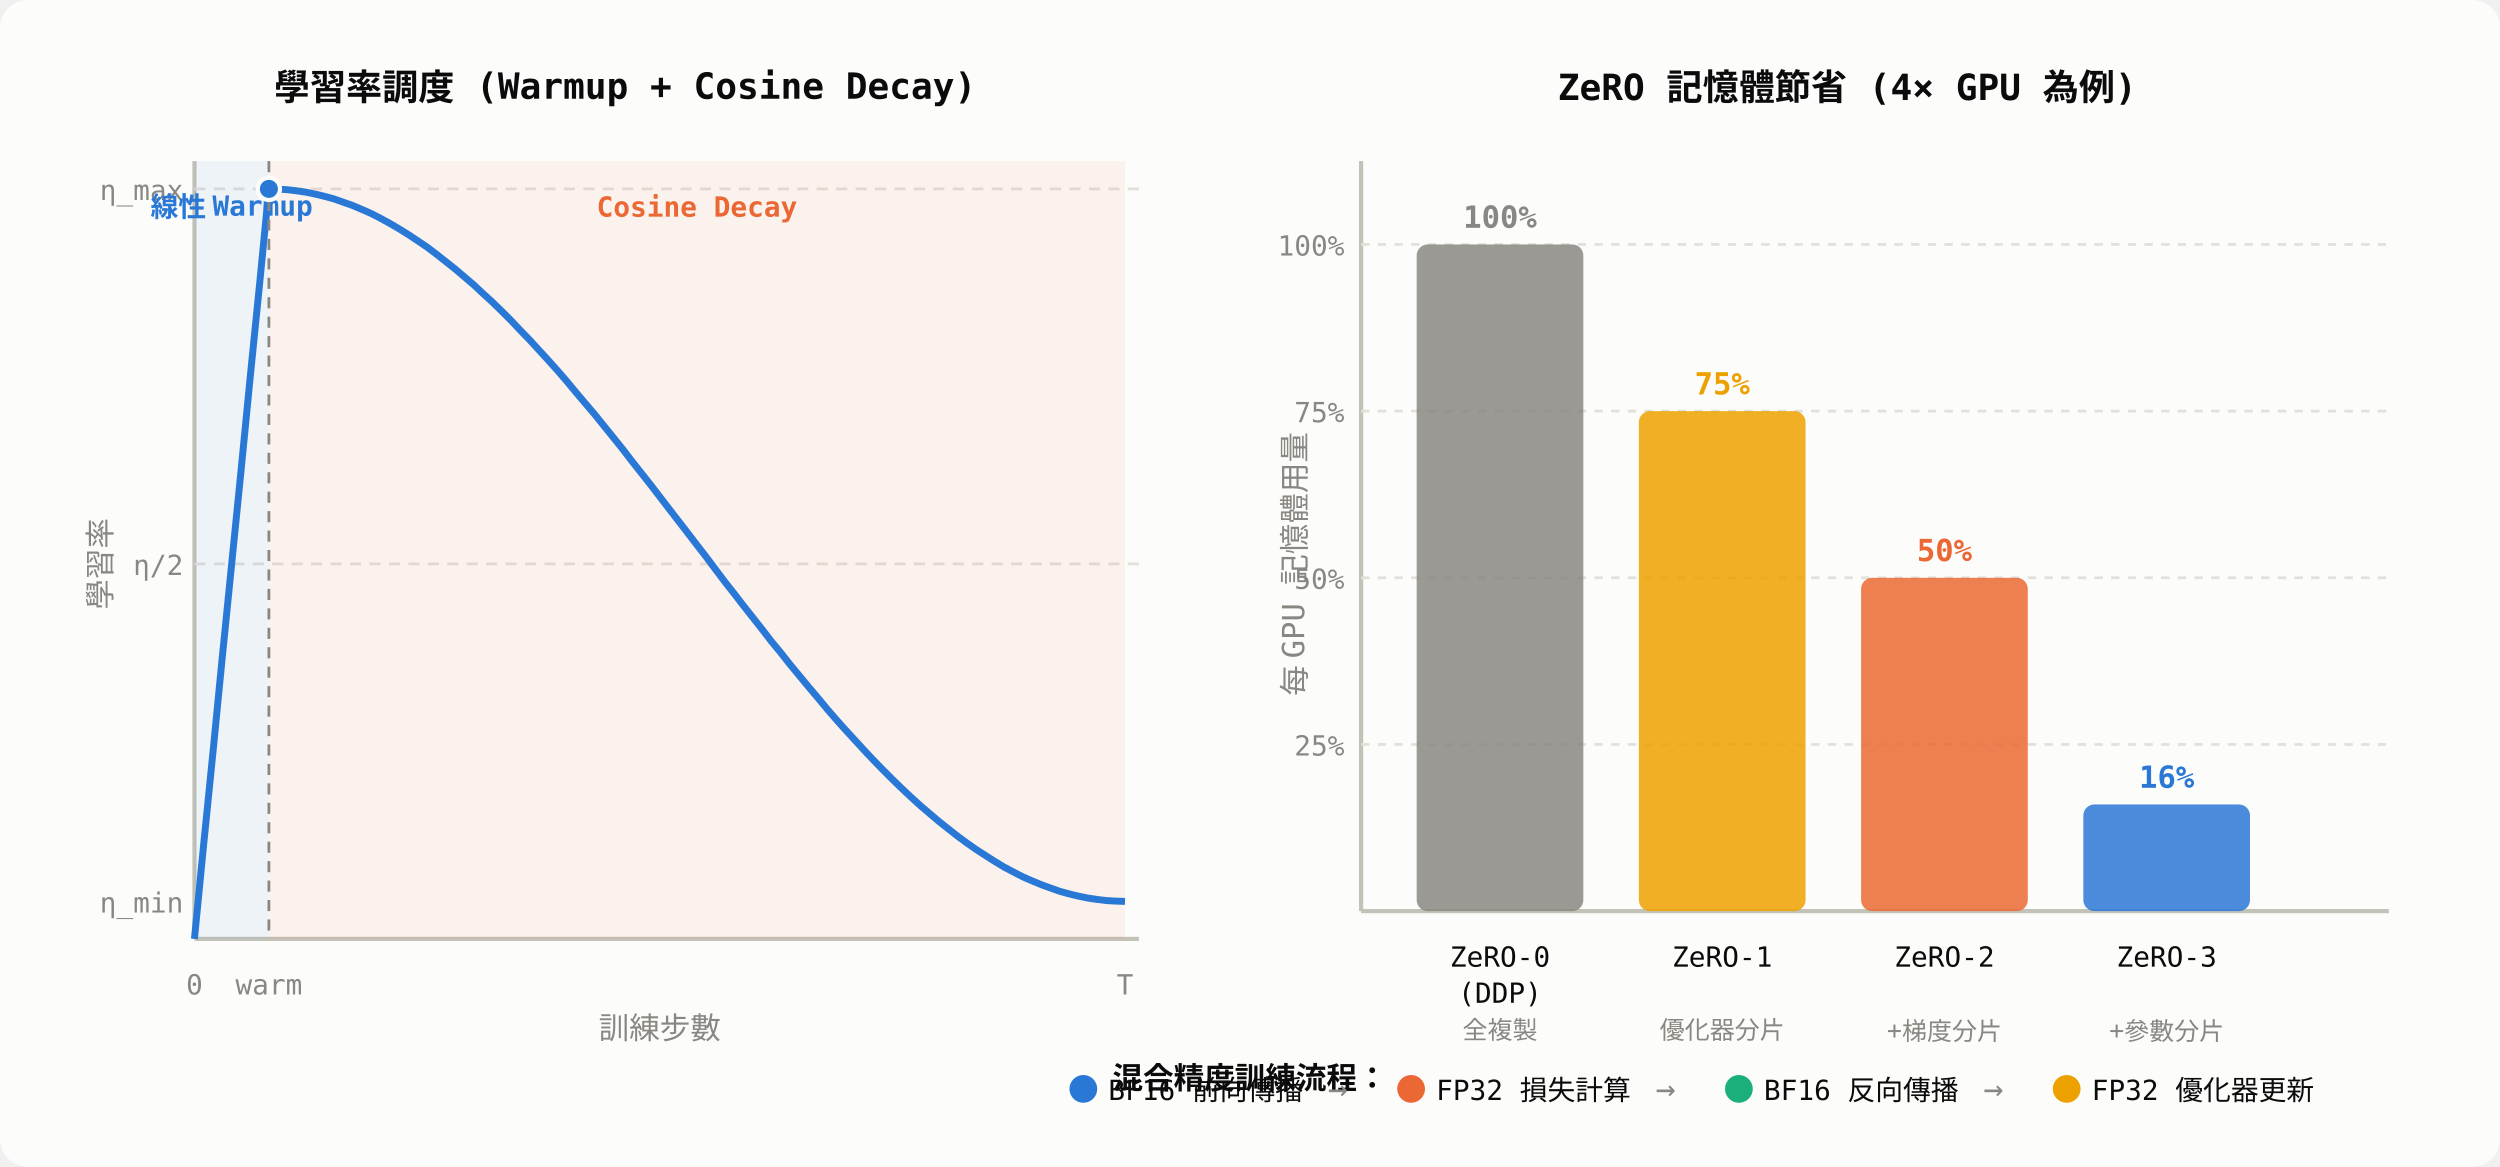
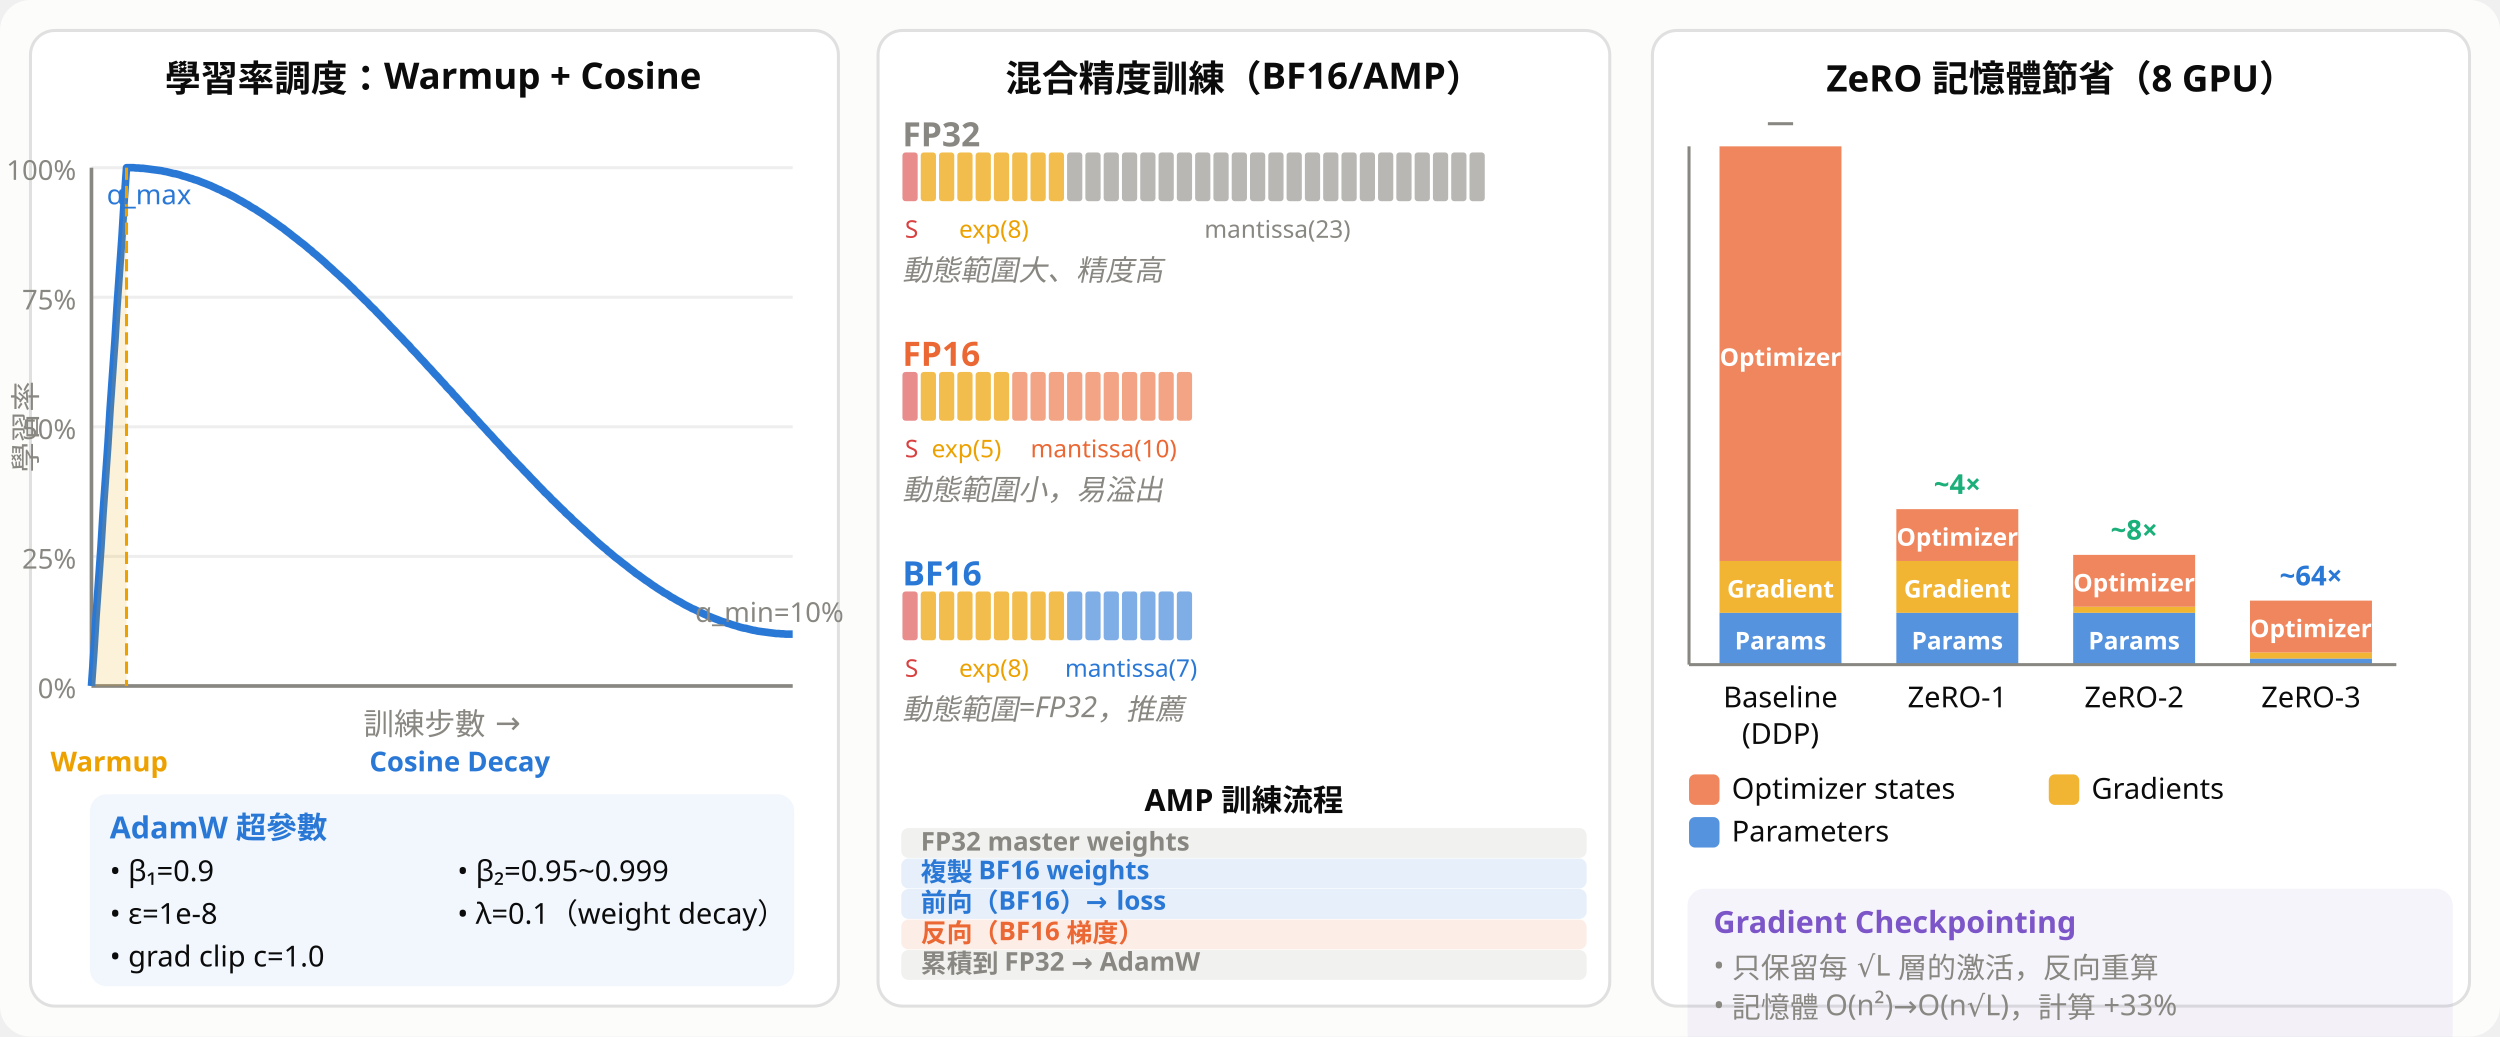
- <svg xmlns="http://www.w3.org/2000/svg" viewBox="0 0 900 420" font-family="ui-monospace,Menlo,Consolas,monospace">
-   <rect width="900" height="420" fill="#fcfcfb" rx="10" />
-   <text x="225" y="36" text-anchor="middle" font-size="13" font-weight="600" fill="#0b0b0b">學習率調度 (Warmup + Cosine Decay)</text>
-   <line x1="70" y1="338" x2="410" y2="338" stroke="#c3c2b7" stroke-width="1.5" />
-   <line x1="70" y1="58" x2="70" y2="338" stroke="#c3c2b7" stroke-width="1.5" />
-   <line x1="70" y1="203.0" x2="410" y2="203.0" stroke="#e1e0d9" stroke-width="1" stroke-dasharray="4,3" />
-   <line x1="70" y1="68.0" x2="410" y2="68.0" stroke="#e1e0d9" stroke-width="1" stroke-dasharray="4,3" />
-   <text x="66" y="72.0" text-anchor="end" font-size="10" fill="#898781">η_max</text>
-   <text x="66" y="207.0" text-anchor="end" font-size="10" fill="#898781">η/2</text>
-   <text x="66" y="328.5" text-anchor="end" font-size="10" fill="#898781">η_min</text>
-   <text x="70.0" y="358" text-anchor="middle" font-size="10" fill="#898781">0</text>
-   <text x="96.8" y="358" text-anchor="middle" font-size="10" fill="#898781">warm</text>
-   <text x="405.0" y="358" text-anchor="middle" font-size="10" fill="#898781">T</text>
-   <text x="237.5" y="374" text-anchor="middle" font-size="11" fill="#898781">訓練步數</text>
-   <text x="40" y="203.0" text-anchor="middle" font-size="11" fill="#898781" transform="rotate(-90,40,203.0)">學習率</text>
-   <rect x="70" y="58" width="26.8" height="280" fill="#2a78d6" opacity="0.07" />
-   <rect x="96.8" y="58" width="308.2" height="280" fill="#eb6834" opacity="0.07" />
-   <text x="83.4" y="78" text-anchor="middle" font-size="10" fill="#2a78d6" font-weight="600">線性 Warmup</text>
-   <text x="250.9" y="78" text-anchor="middle" font-size="10" fill="#eb6834" font-weight="600">Cosine Decay</text>
-   <polyline points="70.0,338.0 73.3,304.2 76.7,270.5 80.0,236.8 83.4,203.0 86.8,169.2 90.1,135.5 93.5,101.8 96.8,68.0 100.2,68.1 103.5,68.3 106.8,68.7 110.2,69.2 113.6,69.9 116.9,70.7 120.2,71.6 123.6,72.8 127.0,74.0 130.3,75.4 133.7,76.9 137.0,78.6 140.3,80.4 143.7,82.4 147.1,84.5 150.4,86.7 153.8,89.0 157.1,91.5 160.4,94.1 163.8,96.8 167.1,99.6 170.5,102.5 173.8,105.6 177.2,108.7 180.6,112.0 183.9,115.3 187.2,118.8 190.6,122.3 193.9,125.9 197.3,129.6 200.7,133.4 204.0,137.2 207.3,141.2 210.7,145.2 214.1,149.2 217.4,153.3 220.8,157.5 224.1,161.6 227.4,165.9 230.8,170.2 234.2,174.5 237.5,178.8 240.8,183.1 244.2,187.5 247.6,191.9 250.9,196.2 254.3,200.6 257.6,205.0 260.9,209.4 264.3,213.7 267.6,218.0 271.0,222.3 274.4,226.6 277.7,230.9 281.1,235.0 284.4,239.2 287.8,243.3 291.1,247.3 294.5,251.3 297.8,255.3 301.1,259.1 304.5,262.9 307.9,266.6 311.2,270.2 314.5,273.7 317.9,277.2 321.2,280.5 324.6,283.8 327.9,286.9 331.3,290.0 334.7,292.9 338.0,295.7 341.4,298.4 344.7,301.0 348.1,303.5 351.4,305.8 354.8,308.0 358.1,310.1 361.4,312.1 364.8,313.9 368.1,315.6 371.5,317.1 374.9,318.5 378.2,319.7 381.6,320.9 384.9,321.8 388.2,322.6 391.6,323.3 394.9,323.8 398.3,324.2 401.6,324.4 405.0,324.5" fill="none" stroke="#2a78d6" stroke-width="2.5" stroke-linejoin="round" />
-   <line x1="96.8" y1="58" x2="96.8" y2="338" stroke="#898781" stroke-width="1" stroke-dasharray="4,3" />
-   <circle cx="96.8" cy="68.0" r="4" fill="#2a78d6" stroke="#fcfcfb" stroke-width="1.5" />
-   <text x="665" y="36" text-anchor="middle" font-size="13" font-weight="600" fill="#0b0b0b">ZeRO 記憶體節省 (4× GPU 為例)</text>
-   <line x1="490" y1="58" x2="490" y2="328" stroke="#c3c2b7" stroke-width="1.5" />
-   <line x1="490" y1="268.0" x2="860" y2="268.0" stroke="#e1e0d9" stroke-width="1" stroke-dasharray="3,3" />
-   <text x="484" y="272.0" text-anchor="end" font-size="10" fill="#898781">25%</text>
-   <line x1="490" y1="208.0" x2="860" y2="208.0" stroke="#e1e0d9" stroke-width="1" stroke-dasharray="3,3" />
-   <text x="484" y="212.0" text-anchor="end" font-size="10" fill="#898781">50%</text>
-   <line x1="490" y1="148.0" x2="860" y2="148.0" stroke="#e1e0d9" stroke-width="1" stroke-dasharray="3,3" />
-   <text x="484" y="152.0" text-anchor="end" font-size="10" fill="#898781">75%</text>
-   <line x1="490" y1="88.0" x2="860" y2="88.0" stroke="#e1e0d9" stroke-width="1" stroke-dasharray="3,3" />
-   <text x="484" y="92.0" text-anchor="end" font-size="10" fill="#898781">100%</text>
-   <line x1="490" y1="328" x2="860" y2="328" stroke="#c3c2b7" stroke-width="1.5" />
-   <rect x="510" y="88.0" width="60" height="240.0" fill="#898781" opacity="0.85" rx="4" />
-   <text x="540" y="82.0" text-anchor="middle" font-size="11" font-weight="600" fill="#898781">100%</text>
-   <text x="540" y="348" text-anchor="middle" font-size="10" fill="#0b0b0b">ZeRO-0</text>
-   <text x="540" y="361" text-anchor="middle" font-size="10" fill="#0b0b0b">(DDP)</text>
-   <text x="540" y="374" text-anchor="middle" font-size="9" fill="#898781">全複製</text>
-   <rect x="590" y="148.0" width="60" height="180.0" fill="#eda100" opacity="0.85" rx="4" />
-   <text x="620" y="142.0" text-anchor="middle" font-size="11" font-weight="600" fill="#eda100">75%</text>
-   <text x="620" y="348" text-anchor="middle" font-size="10" fill="#0b0b0b">ZeRO-1</text>
-   <text x="620" y="374" text-anchor="middle" font-size="9" fill="#898781">優化器分片</text>
-   <rect x="670" y="208.0" width="60" height="120.0" fill="#eb6834" opacity="0.85" rx="4" />
-   <text x="700" y="202.0" text-anchor="middle" font-size="11" font-weight="600" fill="#eb6834">50%</text>
-   <text x="700" y="348" text-anchor="middle" font-size="10" fill="#0b0b0b">ZeRO-2</text>
-   <text x="700" y="374" text-anchor="middle" font-size="9" fill="#898781">+梯度分片</text>
-   <rect x="750" y="289.6" width="60" height="38.4" fill="#2a78d6" opacity="0.85" rx="4" />
-   <text x="780" y="283.6" text-anchor="middle" font-size="11" font-weight="600" fill="#2a78d6">16%</text>
-   <text x="780" y="348" text-anchor="middle" font-size="10" fill="#0b0b0b">ZeRO-3</text>
-   <text x="780" y="374" text-anchor="middle" font-size="9" fill="#898781">+參數分片</text>
-   <text x="470" y="203" text-anchor="middle" font-size="11" fill="#898781" transform="rotate(-90,470,203)">每 GPU 記憶體用量</text>
-   <text x="450" y="392" text-anchor="middle" font-size="11" font-weight="600" fill="#0b0b0b">混合精度訓練流程：</text>
-   <circle cx="390" cy="392" r="5" fill="#2a78d6" />
-   <text x="399" y="396" font-size="10" fill="#0b0b0b">BF16 前向傳播</text>
-   <circle cx="508" cy="392" r="5" fill="#eb6834" />
-   <text x="517" y="396" font-size="10" fill="#0b0b0b">FP32 損失計算</text>
-   <circle cx="626" cy="392" r="5" fill="#1baf7a" />
-   <text x="635" y="396" font-size="10" fill="#0b0b0b">BF16 反向傳播</text>
-   <circle cx="744" cy="392" r="5" fill="#eda100" />
-   <text x="753" y="396" font-size="10" fill="#0b0b0b">FP32 優化器更新</text>
-   <text x="478" y="396" font-size="12" fill="#898781">→</text>
-   <text x="596" y="396" font-size="12" fill="#898781">→</text>
-   <text x="714" y="396" font-size="12" fill="#898781">→</text>
+ <svg xmlns="http://www.w3.org/2000/svg" viewBox="0 0 820 340" width="820" height="340" font-family="system-ui,sans-serif" font-size="13">
+   <defs />
+   <rect width="820" height="340" fill="#fcfcfb" rx="10" />
+   <rect x="10" y="10" width="265" height="320" fill="white" rx="8" stroke="#e0e0e0" stroke-width="1" />
+   <text x="142" y="30" text-anchor="middle" font-weight="700" font-size="12" fill="#0b0b0b">學習率調度：Warmup + Cosine</text>
+   <line x1="30" y1="225.0" x2="260" y2="225.0" stroke="#eeeeee" stroke-width="1" />
+   <text x="25" y="229.0" text-anchor="end" font-size="9" fill="#898781">0%</text>
+   <line x1="30" y1="182.5" x2="260" y2="182.5" stroke="#eeeeee" stroke-width="1" />
+   <text x="25" y="186.5" text-anchor="end" font-size="9" fill="#898781">25%</text>
+   <line x1="30" y1="140.0" x2="260" y2="140.0" stroke="#eeeeee" stroke-width="1" />
+   <text x="25" y="144.0" text-anchor="end" font-size="9" fill="#898781">50%</text>
+   <line x1="30" y1="97.5" x2="260" y2="97.5" stroke="#eeeeee" stroke-width="1" />
+   <text x="25" y="101.5" text-anchor="end" font-size="9" fill="#898781">75%</text>
+   <line x1="30" y1="55.0" x2="260" y2="55.0" stroke="#eeeeee" stroke-width="1" />
+   <text x="25" y="59.0" text-anchor="end" font-size="9" fill="#898781">100%</text>
+   <line x1="30" y1="55" x2="30" y2="225" stroke="#898781" stroke-width="1.2" />
+   <line x1="30" y1="225" x2="260" y2="225" stroke="#898781" stroke-width="1.2" />
+   <text x="145" y="241" text-anchor="middle" font-size="10" fill="#898781">訓練步數 →</text>
+   <text x="12" y="140" text-anchor="middle" font-size="10" fill="#898781" transform="rotate(-90,12,140)">學習率</text>
+   <polyline points="30.0,225.0 30.8,213.7 31.5,202.3 32.3,191.0 33.1,179.7 33.8,168.3 34.6,157.0 35.4,145.7 36.1,134.3 36.9,123.0 37.7,111.7 38.4,100.3 39.2,89.0 40.0,77.7 40.7,66.3 41.5,55.0 42.3,55.0 43.0,55.0 43.8,55.0 44.6,55.1 45.3,55.1 46.1,55.2 46.9,55.2 47.6,55.3 48.4,55.4 49.2,55.5 49.9,55.6 50.7,55.7 51.5,55.8 52.2,55.9 53.0,56.0 53.8,56.2 54.5,56.3 55.3,56.5 56.1,56.7 56.8,56.9 57.6,57.0 58.4,57.2 59.1,57.4 59.9,57.7 60.7,57.9 61.4,58.1 62.2,58.4 63.0,58.6 63.7,58.9 64.5,59.1 65.3,59.4 66.0,59.7 66.8,60.0 67.6,60.3 68.3,60.6 69.1,60.9 69.9,61.3 70.6,61.6 71.4,62.0 72.2,62.3 72.9,62.7 73.7,63.1 74.5,63.4 75.2,63.8 76.0,64.2 76.8,64.6 77.5,65.0 78.3,65.5 79.1,65.9 79.8,66.3 80.6,66.8 81.4,67.2 82.1,67.7 82.9,68.2 83.7,68.6 84.4,69.1 85.2,69.6 86.0,70.1 86.7,70.6 87.5,71.1 88.3,71.7 89.0,72.2 89.8,72.7 90.6,73.3 91.3,73.8 92.1,74.4 92.9,74.9 93.6,75.5 94.4,76.1 95.2,76.7 95.9,77.3 96.7,77.9 97.5,78.5 98.2,79.1 99.0,79.7 99.8,80.3 100.5,80.9 101.3,81.6 102.1,82.2 102.8,82.9 103.6,83.5 104.4,84.2 105.1,84.8 105.9,85.5 106.7,86.2 107.4,86.9 108.2,87.6 109.0,88.3 109.7,89.0 110.5,89.7 111.3,90.4 112.0,91.1 112.8,91.8 113.6,92.5 114.3,93.2 115.1,94.0 115.9,94.7 116.6,95.5 117.4,96.2 118.2,97.0 118.9,97.7 119.7,98.5 120.5,99.2 121.2,100.0 122.0,100.8 122.8,101.5 123.5,102.3 124.3,103.1 125.1,103.9 125.8,104.7 126.6,105.5 127.4,106.3 128.1,107.1 128.9,107.9 129.7,108.7 130.4,109.5 131.2,110.3 132.0,111.1 132.7,111.9 133.5,112.7 134.3,113.5 135.0,114.4 135.8,115.2 136.6,116.0 137.3,116.8 138.1,117.7 138.9,118.5 139.6,119.3 140.4,120.2 141.2,121.0 141.9,121.8 142.7,122.7 143.5,123.5 144.2,124.3 145.0,125.2 145.8,126.0 146.5,126.9 147.3,127.7 148.1,128.5 148.8,129.4 149.6,130.2 150.4,131.1 151.1,131.9 151.9,132.8 152.7,133.6 153.4,134.5 154.2,135.3 155.0,136.1 155.7,137.0 156.5,137.8 157.3,138.7 158.0,139.5 158.8,140.3 159.6,141.2 160.3,142.0 161.1,142.8 161.9,143.7 162.6,144.5 163.4,145.3 164.2,146.2 164.9,147.0 165.7,147.8 166.5,148.6 167.2,149.5 168.0,150.3 168.8,151.1 169.5,151.9 170.3,152.7 171.1,153.5 171.8,154.3 172.6,155.1 173.4,155.9 174.1,156.7 174.9,157.5 175.7,158.3 176.4,159.1 177.2,159.9 178.0,160.7 178.7,161.5 179.5,162.2 180.3,163.0 181.0,163.8 181.8,164.5 182.6,165.3 183.3,166.0 184.1,166.8 184.9,167.5 185.6,168.3 186.4,169.0 187.2,169.7 187.9,170.5 188.7,171.2 189.5,171.9 190.2,172.6 191.0,173.3 191.8,174.0 192.5,174.7 193.3,175.4 194.1,176.1 194.8,176.8 195.6,177.5 196.4,178.2 197.1,178.8 197.9,179.5 198.7,180.1 199.4,180.8 200.2,181.4 201.0,182.1 201.7,182.7 202.5,183.3 203.3,183.9 204.0,184.5 204.8,185.1 205.6,185.7 206.3,186.3 207.1,186.9 207.9,187.5 208.6,188.1 209.4,188.6 210.2,189.2 210.9,189.7 211.7,190.3 212.5,190.8 213.2,191.3 214.0,191.9 214.8,192.4 215.5,192.9 216.3,193.4 217.1,193.9 217.8,194.4 218.6,194.8 219.4,195.3 220.1,195.8 220.9,196.2 221.7,196.7 222.4,197.1 223.2,197.5 224.0,198.0 224.7,198.4 225.5,198.8 226.3,199.2 227.0,199.6 227.8,199.9 228.6,200.3 229.3,200.7 230.1,201.0 230.9,201.4 231.6,201.7 232.4,202.1 233.2,202.4 233.9,202.7 234.7,203.0 235.5,203.3 236.2,203.6 237.0,203.9 237.8,204.1 238.5,204.4 239.3,204.6 240.1,204.9 240.8,205.1 241.6,205.3 242.4,205.6 243.1,205.8 243.9,206.0 244.7,206.1 245.4,206.3 246.2,206.5 247.0,206.7 247.7,206.8 248.5,207.0 249.3,207.1 250.0,207.2 250.8,207.3 251.6,207.4 252.3,207.5 253.1,207.6 253.9,207.7 254.6,207.8 255.4,207.8 256.2,207.9 256.9,207.9 257.7,208.0 258.5,208.0 259.2,208.0 260.0,208.0" fill="none" stroke="#2a78d6" stroke-width="2.5" stroke-linejoin="round" />
+   <polygon points="30,225 30.0,225.0 30.8,213.7 31.5,202.3 32.3,191.0 33.1,179.7 33.8,168.3 34.6,157.0 35.4,145.7 36.1,134.3 36.9,123.0 37.7,111.7 38.4,100.3 39.2,89.0 40.0,77.7 40.7,66.3 41.5,55.0 41.5,225" fill="#eda100" opacity="0.15" />
+   <line x1="41.5" y1="55" x2="41.5" y2="225" stroke="#eda100" stroke-width="1" stroke-dasharray="4,2" />
+   <text x="35.8" y="253" text-anchor="middle" font-size="9" fill="#eda100" font-weight="600">Warmup</text>
+   <text x="150.8" y="253" text-anchor="middle" font-size="9" fill="#2a78d6" font-weight="600">Cosine Decay</text>
+   <text x="35" y="67" font-size="9" fill="#2a78d6">α_max</text>
+   <text x="228" y="204" font-size="9" fill="#898781">α_min=10%</text>
+   <rect x="30" y="261" width="230" height="62" rx="5" fill="#2a78d6" opacity="0.06" stroke="#2a78d6" stroke-width="1" />
+   <text x="36" y="275" font-size="10" font-weight="700" fill="#2a78d6">AdamW 超參數</text>
+   <text x="36" y="289" font-size="9.5" fill="#0b0b0b">• β₁=0.9</text>
+   <text x="150" y="289" font-size="9.5" fill="#0b0b0b">• β₂=0.95~0.999</text>
+   <text x="36" y="303" font-size="9.5" fill="#0b0b0b">• ε=1e-8</text>
+   <text x="150" y="303" font-size="9.5" fill="#0b0b0b">• λ=0.1（weight decay）</text>
+   <text x="36" y="317" font-size="9.5" fill="#0b0b0b">• grad clip c=1.0</text>
+   <rect x="288" y="10" width="240" height="320" fill="white" rx="8" stroke="#e0e0e0" stroke-width="1" />
+   <text x="408" y="30" text-anchor="middle" font-weight="700" font-size="12" fill="#0b0b0b">混合精度訓練（BF16/AMP）</text>
+   <text x="296" y="48" font-size="11" font-weight="700" fill="#898781">FP32</text>
+   <rect x="296" y="50" width="5" height="16" rx="1" fill="#d94040" opacity="0.6" />
+   <rect x="302" y="50" width="5" height="16" rx="1" fill="#eda100" opacity="0.7" />
+   <rect x="308" y="50" width="5" height="16" rx="1" fill="#eda100" opacity="0.7" />
+   <rect x="314" y="50" width="5" height="16" rx="1" fill="#eda100" opacity="0.7" />
+   <rect x="320" y="50" width="5" height="16" rx="1" fill="#eda100" opacity="0.7" />
+   <rect x="326" y="50" width="5" height="16" rx="1" fill="#eda100" opacity="0.7" />
+   <rect x="332" y="50" width="5" height="16" rx="1" fill="#eda100" opacity="0.7" />
+   <rect x="338" y="50" width="5" height="16" rx="1" fill="#eda100" opacity="0.7" />
+   <rect x="344" y="50" width="5" height="16" rx="1" fill="#eda100" opacity="0.7" />
+   <rect x="350" y="50" width="5" height="16" rx="1" fill="#898781" opacity="0.6" />
+   <rect x="356" y="50" width="5" height="16" rx="1" fill="#898781" opacity="0.6" />
+   <rect x="362" y="50" width="5" height="16" rx="1" fill="#898781" opacity="0.6" />
+   <rect x="368" y="50" width="5" height="16" rx="1" fill="#898781" opacity="0.6" />
+   <rect x="374" y="50" width="5" height="16" rx="1" fill="#898781" opacity="0.6" />
+   <rect x="380" y="50" width="5" height="16" rx="1" fill="#898781" opacity="0.6" />
+   <rect x="386" y="50" width="5" height="16" rx="1" fill="#898781" opacity="0.6" />
+   <rect x="392" y="50" width="5" height="16" rx="1" fill="#898781" opacity="0.6" />
+   <rect x="398" y="50" width="5" height="16" rx="1" fill="#898781" opacity="0.6" />
+   <rect x="404" y="50" width="5" height="16" rx="1" fill="#898781" opacity="0.6" />
+   <rect x="410" y="50" width="5" height="16" rx="1" fill="#898781" opacity="0.6" />
+   <rect x="416" y="50" width="5" height="16" rx="1" fill="#898781" opacity="0.6" />
+   <rect x="422" y="50" width="5" height="16" rx="1" fill="#898781" opacity="0.6" />
+   <rect x="428" y="50" width="5" height="16" rx="1" fill="#898781" opacity="0.6" />
+   <rect x="434" y="50" width="5" height="16" rx="1" fill="#898781" opacity="0.6" />
+   <rect x="440" y="50" width="5" height="16" rx="1" fill="#898781" opacity="0.6" />
+   <rect x="446" y="50" width="5" height="16" rx="1" fill="#898781" opacity="0.6" />
+   <rect x="452" y="50" width="5" height="16" rx="1" fill="#898781" opacity="0.6" />
+   <rect x="458" y="50" width="5" height="16" rx="1" fill="#898781" opacity="0.6" />
+   <rect x="464" y="50" width="5" height="16" rx="1" fill="#898781" opacity="0.6" />
+   <rect x="470" y="50" width="5" height="16" rx="1" fill="#898781" opacity="0.6" />
+   <rect x="476" y="50" width="5" height="16" rx="1" fill="#898781" opacity="0.6" />
+   <rect x="482" y="50" width="5" height="16" rx="1" fill="#898781" opacity="0.6" />
+   <text x="299" y="78" text-anchor="middle" font-size="8" fill="#d94040">S</text>
+   <text x="326" y="78" text-anchor="middle" font-size="8" fill="#eda100">exp(8)</text>
+   <text x="419" y="78" text-anchor="middle" font-size="8" fill="#898781">mantissa(23)</text>
+   <text x="296" y="92" font-size="9.5" fill="#898781" font-style="italic">動態範圍大、精度高</text>
+   <text x="296" y="120" font-size="11" font-weight="700" fill="#eb6834">FP16</text>
+   <rect x="296" y="122" width="5" height="16" rx="1" fill="#d94040" opacity="0.6" />
+   <rect x="302" y="122" width="5" height="16" rx="1" fill="#eda100" opacity="0.7" />
+   <rect x="308" y="122" width="5" height="16" rx="1" fill="#eda100" opacity="0.7" />
+   <rect x="314" y="122" width="5" height="16" rx="1" fill="#eda100" opacity="0.7" />
+   <rect x="320" y="122" width="5" height="16" rx="1" fill="#eda100" opacity="0.7" />
+   <rect x="326" y="122" width="5" height="16" rx="1" fill="#eda100" opacity="0.7" />
+   <rect x="332" y="122" width="5" height="16" rx="1" fill="#eb6834" opacity="0.6" />
+   <rect x="338" y="122" width="5" height="16" rx="1" fill="#eb6834" opacity="0.6" />
+   <rect x="344" y="122" width="5" height="16" rx="1" fill="#eb6834" opacity="0.6" />
+   <rect x="350" y="122" width="5" height="16" rx="1" fill="#eb6834" opacity="0.6" />
+   <rect x="356" y="122" width="5" height="16" rx="1" fill="#eb6834" opacity="0.6" />
+   <rect x="362" y="122" width="5" height="16" rx="1" fill="#eb6834" opacity="0.6" />
+   <rect x="368" y="122" width="5" height="16" rx="1" fill="#eb6834" opacity="0.6" />
+   <rect x="374" y="122" width="5" height="16" rx="1" fill="#eb6834" opacity="0.6" />
+   <rect x="380" y="122" width="5" height="16" rx="1" fill="#eb6834" opacity="0.6" />
+   <rect x="386" y="122" width="5" height="16" rx="1" fill="#eb6834" opacity="0.6" />
+   <text x="299" y="150" text-anchor="middle" font-size="8" fill="#d94040">S</text>
+   <text x="317" y="150" text-anchor="middle" font-size="8" fill="#eda100">exp(5)</text>
+   <text x="362" y="150" text-anchor="middle" font-size="8" fill="#eb6834">mantissa(10)</text>
+   <text x="296" y="164" font-size="9.5" fill="#898781" font-style="italic">動態範圍小，易溢出</text>
+   <text x="296" y="192" font-size="11" font-weight="700" fill="#2a78d6">BF16</text>
+   <rect x="296" y="194" width="5" height="16" rx="1" fill="#d94040" opacity="0.6" />
+   <rect x="302" y="194" width="5" height="16" rx="1" fill="#eda100" opacity="0.7" />
+   <rect x="308" y="194" width="5" height="16" rx="1" fill="#eda100" opacity="0.7" />
+   <rect x="314" y="194" width="5" height="16" rx="1" fill="#eda100" opacity="0.7" />
+   <rect x="320" y="194" width="5" height="16" rx="1" fill="#eda100" opacity="0.7" />
+   <rect x="326" y="194" width="5" height="16" rx="1" fill="#eda100" opacity="0.7" />
+   <rect x="332" y="194" width="5" height="16" rx="1" fill="#eda100" opacity="0.7" />
+   <rect x="338" y="194" width="5" height="16" rx="1" fill="#eda100" opacity="0.7" />
+   <rect x="344" y="194" width="5" height="16" rx="1" fill="#eda100" opacity="0.7" />
+   <rect x="350" y="194" width="5" height="16" rx="1" fill="#2a78d6" opacity="0.6" />
+   <rect x="356" y="194" width="5" height="16" rx="1" fill="#2a78d6" opacity="0.6" />
+   <rect x="362" y="194" width="5" height="16" rx="1" fill="#2a78d6" opacity="0.6" />
+   <rect x="368" y="194" width="5" height="16" rx="1" fill="#2a78d6" opacity="0.6" />
+   <rect x="374" y="194" width="5" height="16" rx="1" fill="#2a78d6" opacity="0.6" />
+   <rect x="380" y="194" width="5" height="16" rx="1" fill="#2a78d6" opacity="0.6" />
+   <rect x="386" y="194" width="5" height="16" rx="1" fill="#2a78d6" opacity="0.6" />
+   <text x="299" y="222" text-anchor="middle" font-size="8" fill="#d94040">S</text>
+   <text x="326" y="222" text-anchor="middle" font-size="8" fill="#eda100">exp(8)</text>
+   <text x="371" y="222" text-anchor="middle" font-size="8" fill="#2a78d6">mantissa(7)</text>
+   <text x="296" y="236" font-size="9.5" fill="#898781" font-style="italic">動態範圍=FP32，推薦</text>
+   <text x="408" y="266" text-anchor="middle" font-size="10" font-weight="700" fill="#0b0b0b">AMP 訓練流程</text>
+   <rect x="296" y="272" width="224" height="9" rx="2" fill="#898781" opacity="0.12" stroke="#898781" stroke-width="0.8" />
+   <text x="302" y="279" font-size="8.5" fill="#898781" font-weight="600">FP32 master weights</text>
+   <rect x="296" y="282" width="224" height="9" rx="2" fill="#2a78d6" opacity="0.12" stroke="#2a78d6" stroke-width="0.8" />
+   <text x="302" y="289" font-size="8.5" fill="#2a78d6" font-weight="600">複製 BF16 weights</text>
+   <rect x="296" y="292" width="224" height="9" rx="2" fill="#2a78d6" opacity="0.12" stroke="#2a78d6" stroke-width="0.8" />
+   <text x="302" y="299" font-size="8.5" fill="#2a78d6" font-weight="600">前向（BF16）→ loss</text>
+   <rect x="296" y="302" width="224" height="9" rx="2" fill="#eb6834" opacity="0.12" stroke="#eb6834" stroke-width="0.8" />
+   <text x="302" y="309" font-size="8.5" fill="#eb6834" font-weight="600">反向（BF16 梯度）</text>
+   <rect x="296" y="312" width="224" height="9" rx="2" fill="#898781" opacity="0.12" stroke="#898781" stroke-width="0.8" />
+   <text x="302" y="319" font-size="8.5" fill="#898781" font-weight="600">累積到 FP32 → AdamW</text>
+   <rect x="542" y="10" width="268" height="320" fill="white" rx="8" stroke="#e0e0e0" stroke-width="1" />
+   <text x="676" y="30" text-anchor="middle" font-weight="700" font-size="12" fill="#0b0b0b">ZeRO 記憶體節省（8 GPU）</text>
+   <line x1="554" y1="48" x2="554" y2="218" stroke="#898781" stroke-width="1" />
+   <rect x="564" y="201" width="40" height="17" fill="#2a78d6" opacity="0.8" />
+   <text x="584" y="213" text-anchor="middle" font-size="8" fill="white" font-weight="600">Params</text>
+   <rect x="564" y="184" width="40" height="17" fill="#eda100" opacity="0.8" />
+   <text x="584" y="196" text-anchor="middle" font-size="8" fill="white" font-weight="600">Gradient</text>
+   <rect x="564" y="48" width="40" height="136" fill="#eb6834" opacity="0.8" />
+   <text x="584" y="120" text-anchor="middle" font-size="8" fill="white" font-weight="600">Optimizer</text>
+   <text x="584" y="43" text-anchor="middle" font-size="9" font-weight="700" fill="#898781">—</text>
+   <text x="584" y="232" text-anchor="middle" font-size="9.5" fill="#0b0b0b">Baseline</text>
+   <text x="584" y="244" text-anchor="middle" font-size="9.5" fill="#0b0b0b">(DDP)</text>
+   <rect x="622" y="201" width="40" height="17" fill="#2a78d6" opacity="0.8" />
+   <text x="642" y="213" text-anchor="middle" font-size="8" fill="white" font-weight="600">Params</text>
+   <rect x="622" y="184" width="40" height="17" fill="#eda100" opacity="0.8" />
+   <text x="642" y="196" text-anchor="middle" font-size="8" fill="white" font-weight="600">Gradient</text>
+   <rect x="622" y="167" width="40" height="17" fill="#eb6834" opacity="0.8" />
+   <text x="642" y="179" text-anchor="middle" font-size="8" fill="white" font-weight="600">Optimizer</text>
+   <text x="642" y="162" text-anchor="middle" font-size="9" font-weight="700" fill="#1baf7a">~4×</text>
+   <text x="642" y="232" text-anchor="middle" font-size="9.5" fill="#0b0b0b">ZeRO-1</text>
+   <rect x="680" y="201" width="40" height="17" fill="#2a78d6" opacity="0.8" />
+   <text x="700" y="213" text-anchor="middle" font-size="8" fill="white" font-weight="600">Params</text>
+   <rect x="680" y="199" width="40" height="2" fill="#eda100" opacity="0.8" />
+   <rect x="680" y="182" width="40" height="17" fill="#eb6834" opacity="0.8" />
+   <text x="700" y="194" text-anchor="middle" font-size="8" fill="white" font-weight="600">Optimizer</text>
+   <text x="700" y="177" text-anchor="middle" font-size="9" font-weight="700" fill="#1baf7a">~8×</text>
+   <text x="700" y="232" text-anchor="middle" font-size="9.5" fill="#0b0b0b">ZeRO-2</text>
+   <rect x="738" y="216" width="40" height="2" fill="#2a78d6" opacity="0.8" />
+   <rect x="738" y="214" width="40" height="2" fill="#eda100" opacity="0.8" />
+   <rect x="738" y="197" width="40" height="17" fill="#eb6834" opacity="0.8" />
+   <text x="758" y="209" text-anchor="middle" font-size="8" fill="white" font-weight="600">Optimizer</text>
+   <text x="758" y="192" text-anchor="middle" font-size="9" font-weight="700" fill="#2a78d6">~64×</text>
+   <text x="758" y="232" text-anchor="middle" font-size="9.5" fill="#0b0b0b">ZeRO-3</text>
+   <line x1="554" y1="218" x2="786" y2="218" stroke="#898781" stroke-width="1" />
+   <rect x="554" y="254" width="10" height="10" rx="2" fill="#eb6834" opacity="0.8" />
+   <text x="568" y="262" font-size="9.5" fill="#0b0b0b">Optimizer states</text>
+   <rect x="672" y="254" width="10" height="10" rx="2" fill="#eda100" opacity="0.8" />
+   <text x="686" y="262" font-size="9.5" fill="#0b0b0b">Gradients</text>
+   <rect x="554" y="268" width="10" height="10" rx="2" fill="#2a78d6" opacity="0.8" />
+   <text x="568" y="276" font-size="9.5" fill="#0b0b0b">Parameters</text>
+   <rect x="554" y="292" width="250" height="52" rx="5" fill="#7c56c8" opacity="0.07" stroke="#7c56c8" stroke-width="1" />
+   <text x="562" y="306" font-size="10" font-weight="700" fill="#7c56c8">Gradient Checkpointing</text>
+   <text x="562" y="320" font-size="9.5" fill="#898781">• 只保留每 √L 層的激活，反向重算</text>
+   <text x="562" y="333" font-size="9.5" fill="#898781">• 記憶體 O(n²)→O(n√L)，計算 +33%</text>
</svg>
